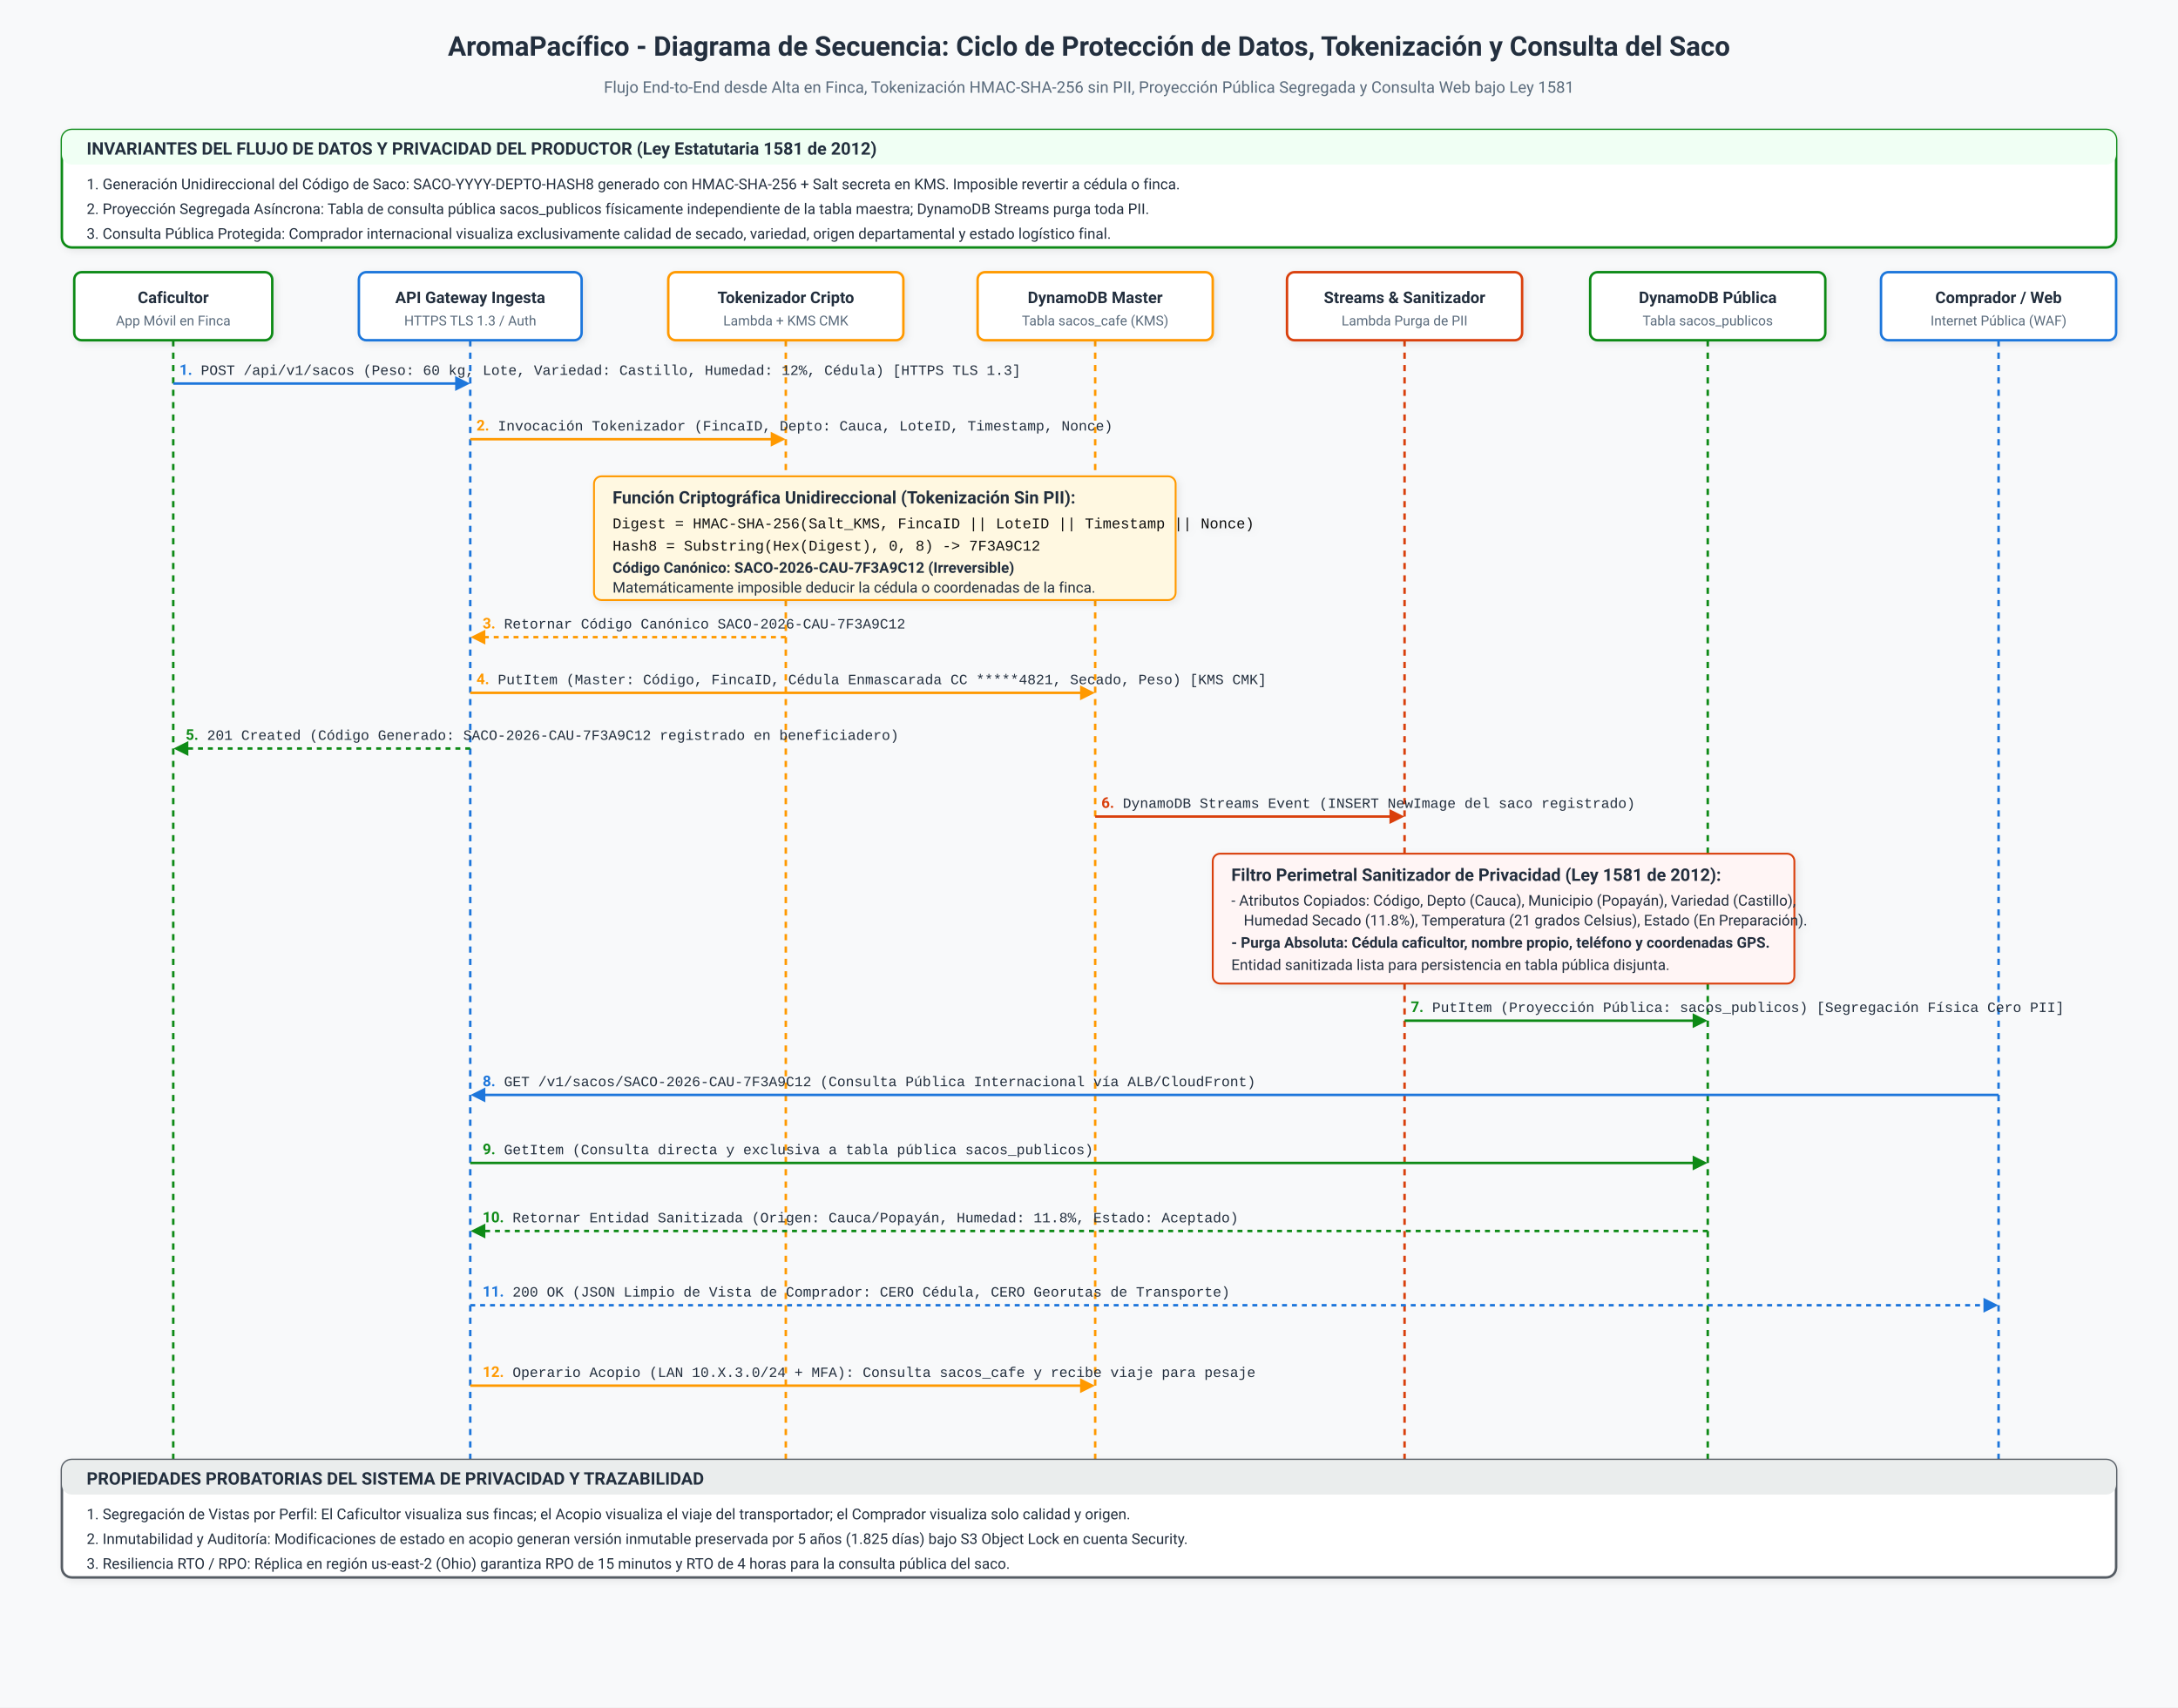
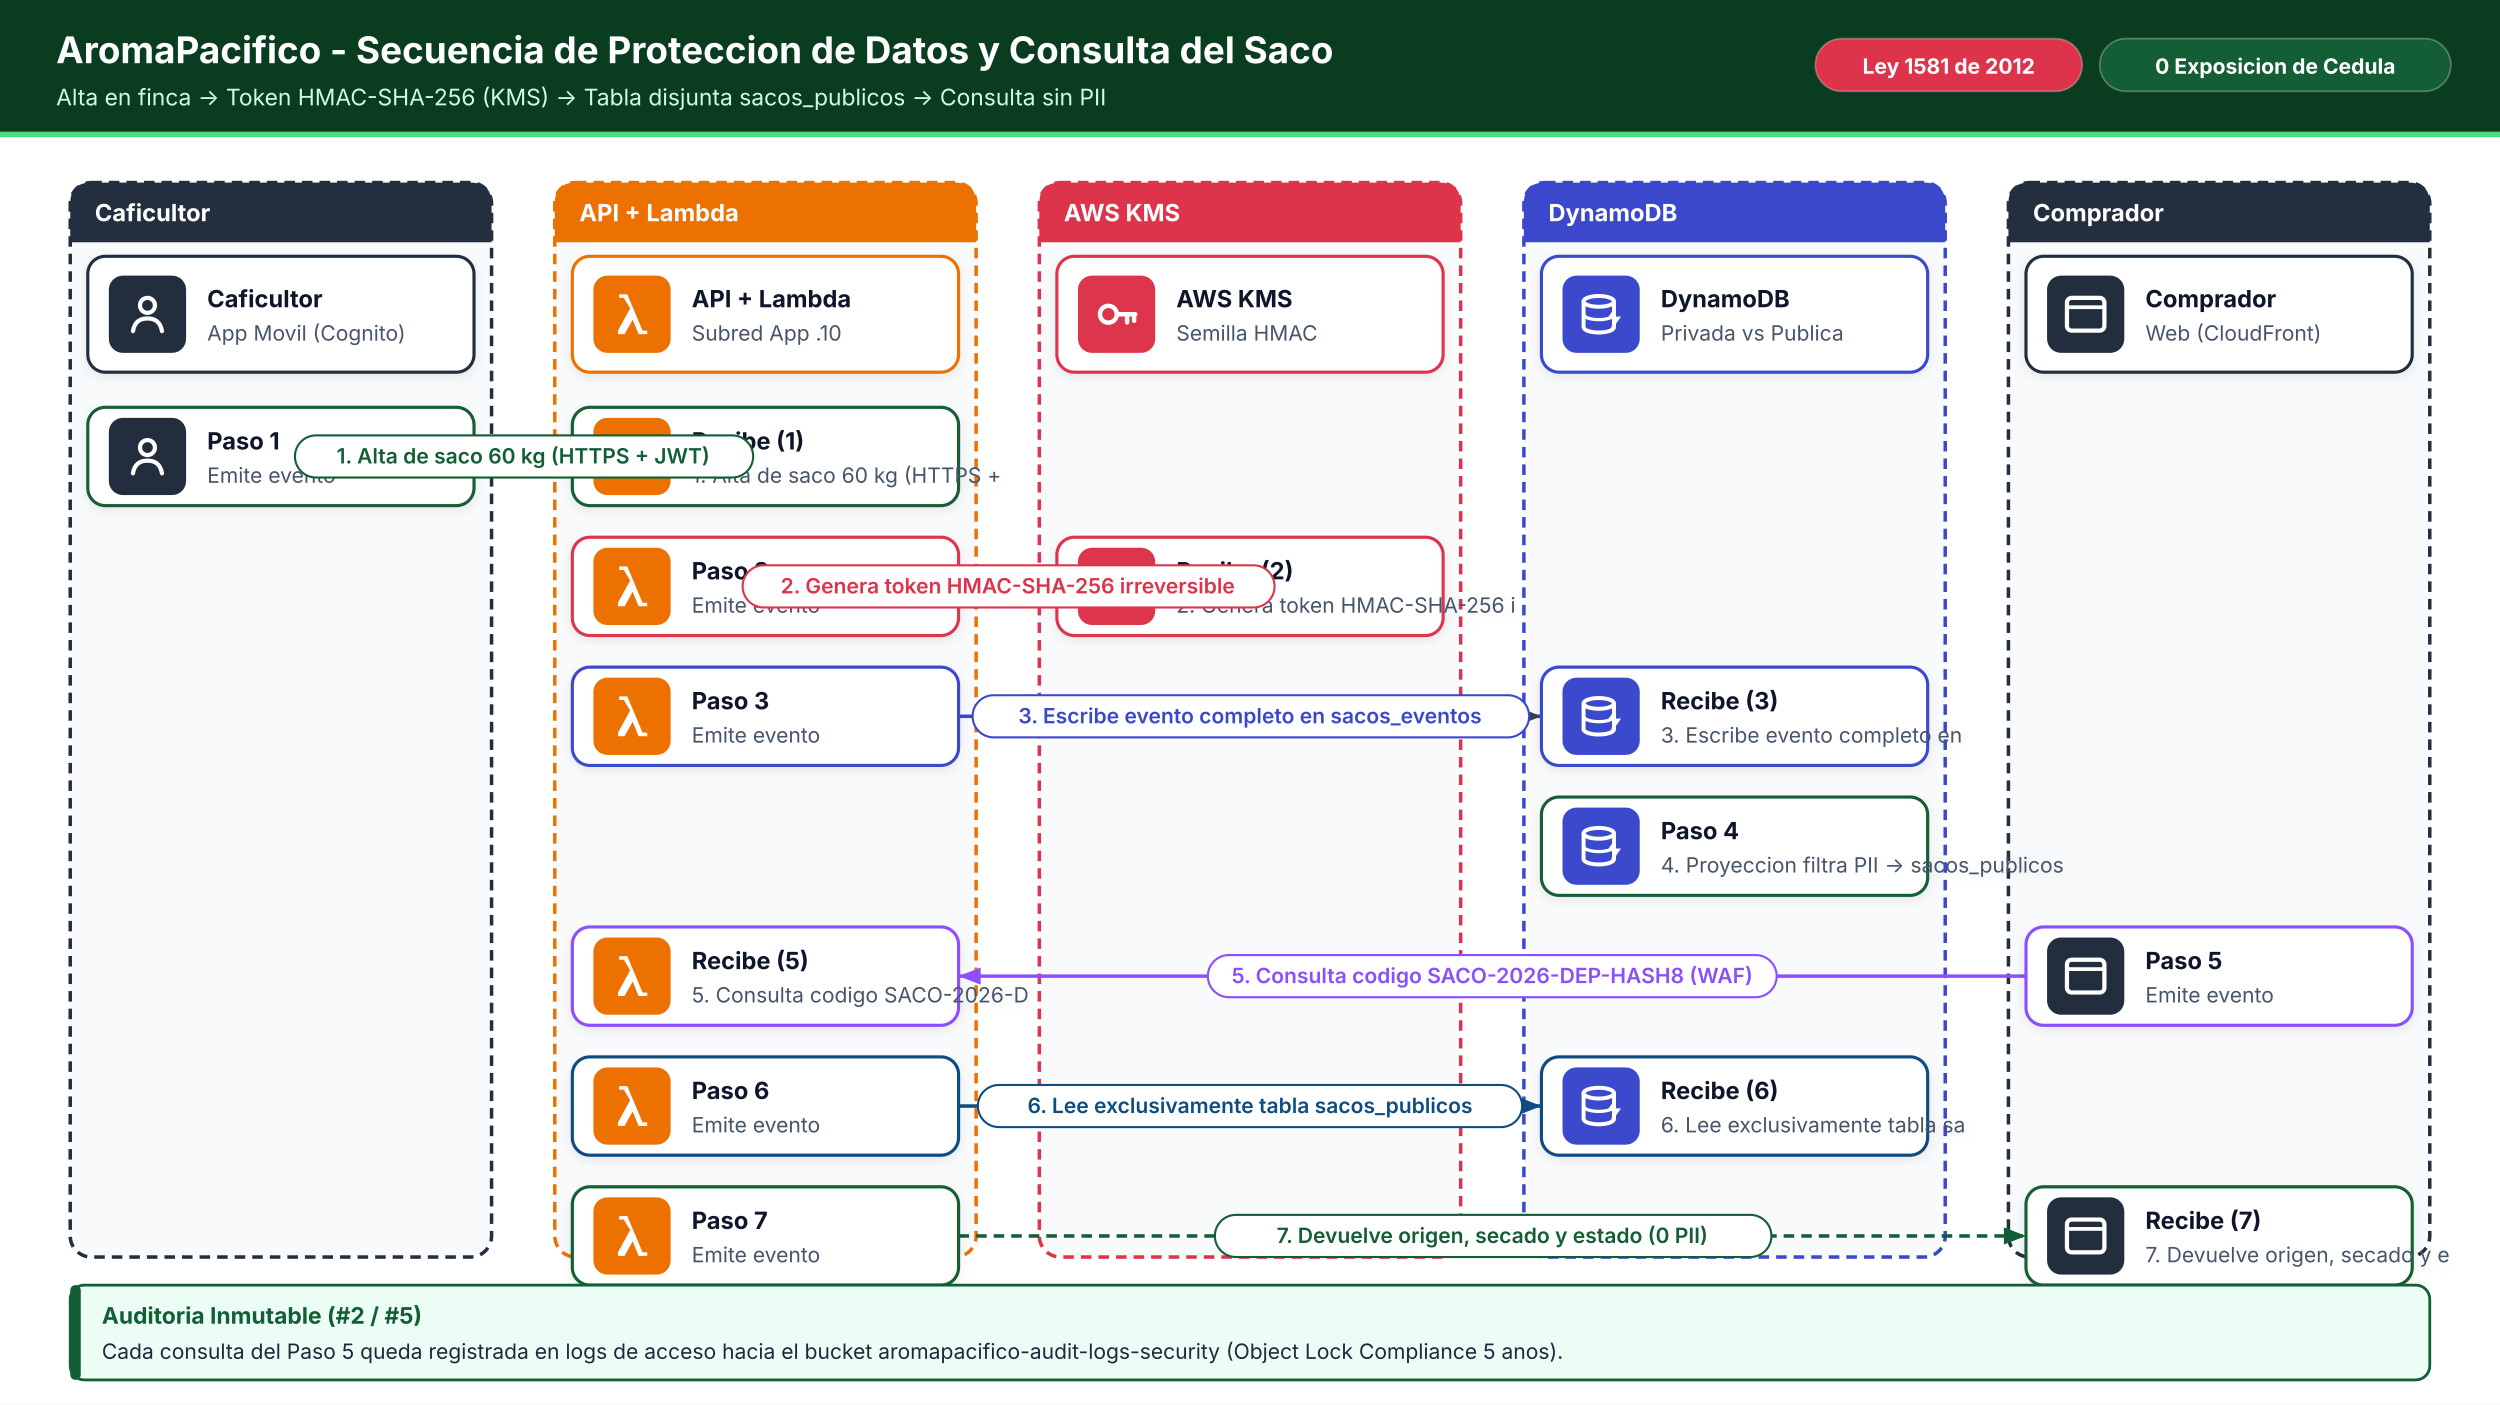
- <svg xmlns="http://www.w3.org/2000/svg" viewBox="0 0 1760 1380" width="100%" height="100%">
+ <svg xmlns="http://www.w3.org/2000/svg" width="1424" height="800" viewBox="0 0 1424 800">
  <defs>
-     <style>
-       .title { font-family: -apple-system, BlinkMacSystemFont, "Segoe UI", Roboto, Helvetica, Arial, sans-serif; font-size: 22px; font-weight: bold; fill: #232F3E; text-anchor: middle; }
-       .subtitle { font-family: -apple-system, BlinkMacSystemFont, "Segoe UI", Roboto, Helvetica, Arial, sans-serif; font-size: 13px; fill: #5A6B7C; text-anchor: middle; }
-       .header-box { font-family: -apple-system, BlinkMacSystemFont, "Segoe UI", Roboto, Helvetica, Arial, sans-serif; font-size: 14px; font-weight: bold; fill: #232F3E; }
-       .subhead-box { font-family: -apple-system, BlinkMacSystemFont, "Segoe UI", Roboto, Helvetica, Arial, sans-serif; font-size: 12px; font-weight: bold; fill: #555555; }
-       .body-text { font-family: -apple-system, BlinkMacSystemFont, "Segoe UI", Roboto, Helvetica, Arial, sans-serif; font-size: 12px; fill: #232F3E; }
-       .mono-text { font-family: "SFMono-Regular", Consolas, "Liberation Mono", Menlo, monospace; font-size: 12px; fill: #111111; }
-       .actor-title { font-family: -apple-system, BlinkMacSystemFont, "Segoe UI", Roboto, Helvetica, Arial, sans-serif; font-size: 13px; font-weight: bold; fill: #232F3E; text-anchor: middle; }
-       .actor-sub { font-family: -apple-system, BlinkMacSystemFont, "Segoe UI", Roboto, Helvetica, Arial, sans-serif; font-size: 11px; fill: #5A6B7C; text-anchor: middle; }
-       .msg-text { font-family: "SFMono-Regular", Consolas, "Liberation Mono", Menlo, monospace; font-size: 11.5px; fill: #232F3E; }
-       .msg-num { font-family: -apple-system, BlinkMacSystemFont, "Segoe UI", Roboto, Helvetica, Arial, sans-serif; font-size: 12px; font-weight: bold; }
-     </style>
-     <filter id="shadow" x="-2%" y="-2%" width="104%" height="104%" filterUnits="userSpaceOnUse">
-       <feDropShadow dx="2" dy="2" stdDeviation="3" flood-color="#000000" flood-opacity="0.08" />
+     <filter id="shadow" x="-6%" y="-6%" width="112%" height="118%">
+       <feDropShadow dx="0" dy="2" stdDeviation="3" flood-color="#0F172A" flood-opacity="0.08" />
    </filter>
-     <marker id="arrow-blue" viewBox="0 0 10 10" refX="6" refY="5" markerWidth="6" markerHeight="6" orient="auto-start-reverse">
-       <path d="M 0 0 L 10 5 L 0 10 z" fill="#1D76DB" />
-     </marker>
-     <marker id="arrow-orange" viewBox="0 0 10 10" refX="6" refY="5" markerWidth="6" markerHeight="6" orient="auto-start-reverse">
-       <path d="M 0 0 L 10 5 L 0 10 z" fill="#FF9900" />
-     </marker>
-     <marker id="arrow-green" viewBox="0 0 10 10" refX="6" refY="5" markerWidth="6" markerHeight="6" orient="auto-start-reverse">
-       <path d="M 0 0 L 10 5 L 0 10 z" fill="#0E8A16" />
-     </marker>
-     <marker id="arrow-red" viewBox="0 0 10 10" refX="6" refY="5" markerWidth="6" markerHeight="6" orient="auto-start-reverse">
-       <path d="M 0 0 L 10 5 L 0 10 z" fill="#D93F0B" />
-     </marker>
+     <marker id="arr-slate" viewBox="0 0 10 10" refX="9" refY="5" markerWidth="7" markerHeight="7" orient="auto-start-reverse">
+       <path d="M0,1.5 L9,5 L0,8.5 z" fill="#334155" />
+     </marker>
+     <marker id="arr-green" viewBox="0 0 10 10" refX="9" refY="5" markerWidth="7" markerHeight="7" orient="auto-start-reverse">
+       <path d="M0,1.5 L9,5 L0,8.5 z" fill="#135E34" />
+     </marker>
+     <marker id="arr-red" viewBox="0 0 10 10" refX="9" refY="5" markerWidth="7" markerHeight="7" orient="auto-start-reverse">
+       <path d="M0,1.5 L9,5 L0,8.5 z" fill="#DD344C" />
+     </marker>
+     <marker id="arr-blue" viewBox="0 0 10 10" refX="9" refY="5" markerWidth="7" markerHeight="7" orient="auto-start-reverse">
+       <path d="M0,1.5 L9,5 L0,8.5 z" fill="#0F4C81" />
+     </marker>
+     <marker id="arr-orange" viewBox="0 0 10 10" refX="9" refY="5" markerWidth="7" markerHeight="7" orient="auto-start-reverse">
+       <path d="M0,1.5 L9,5 L0,8.5 z" fill="#ED7100" />
+     </marker>
+     <marker id="arr-purple" viewBox="0 0 10 10" refX="9" refY="5" markerWidth="7" markerHeight="7" orient="auto-start-reverse">
+       <path d="M0,1.5 L9,5 L0,8.5 z" fill="#8C4FFF" />
+     </marker>
+     <style>text{font-family:'Segoe UI',Inter,Arial,sans-serif;}</style>
  </defs>
-   <rect width="1760" height="1380" fill="#F8F9FA" />
-   <text x="880" y="45" class="title">AromaPacífico - Diagrama de Secuencia: Ciclo de Protección de Datos, Tokenización y Consulta del Saco</text>
-   <text x="880" y="75" class="subtitle">Flujo End-to-End desde Alta en Finca, Tokenización HMAC-SHA-256 sin PII, Proyección Pública Segregada y Consulta Web bajo Ley 1581</text>
-   <g transform="translate(50, 105)" filter="url(#shadow)">
-     <rect width="1660" height="95" rx="8" fill="#FFFFFF" stroke="#0E8A16" stroke-width="2" />
-     <rect width="1660" height="28" rx="8" fill="#F0FFF4" />
-     <text x="20" y="20" class="header-box" fill="#0E8A16">INVARIANTES DEL FLUJO DE DATOS Y PRIVACIDAD DEL PRODUCTOR (Ley Estatutaria 1581 de 2012)</text>
-     <text x="20" y="48" class="body-text">1. Generación Unidireccional del Código de Saco: SACO-YYYY-DEPTO-HASH8 generado con HMAC-SHA-256 + Salt secreta en KMS. Imposible revertir a cédula o finca.</text>
-     <text x="20" y="68" class="body-text">2. Proyección Segregada Asíncrona: Tabla de consulta pública sacos_publicos físicamente independiente de la tabla maestra; DynamoDB Streams purga toda PII.</text>
-     <text x="20" y="88" class="body-text">3. Consulta Pública Protegida: Comprador internacional visualiza exclusivamente calidad de secado, variedad, origen departamental y estado logístico final.</text>
-   </g>
-   <line x1="140" y1="275" x2="140" y2="1240" stroke="#0E8A16" stroke-width="2" stroke-dasharray="5,5" />
-   <line x1="380" y1="275" x2="380" y2="1240" stroke="#1D76DB" stroke-width="2" stroke-dasharray="5,5" />
-   <line x1="635" y1="275" x2="635" y2="1240" stroke="#FF9900" stroke-width="2" stroke-dasharray="5,5" />
-   <line x1="885" y1="275" x2="885" y2="1240" stroke="#FF9900" stroke-width="2" stroke-dasharray="5,5" />
-   <line x1="1135" y1="275" x2="1135" y2="1240" stroke="#D93F0B" stroke-width="2" stroke-dasharray="5,5" />
-   <line x1="1380" y1="275" x2="1380" y2="1240" stroke="#0E8A16" stroke-width="2" stroke-dasharray="5,5" />
-   <line x1="1615" y1="275" x2="1615" y2="1240" stroke="#1D76DB" stroke-width="2" stroke-dasharray="5,5" />
-   <g transform="translate(60, 220)" filter="url(#shadow)">
-     <rect width="160" height="55" rx="6" fill="#FFFFFF" stroke="#0E8A16" stroke-width="2" />
-     <text x="80" y="25" class="actor-title" fill="#0E8A16">Caficultor</text>
-     <text x="80" y="43" class="actor-sub">App Móvil en Finca</text>
-   </g>
-   <g transform="translate(290, 220)" filter="url(#shadow)">
-     <rect width="180" height="55" rx="6" fill="#FFFFFF" stroke="#1D76DB" stroke-width="2" />
-     <text x="90" y="25" class="actor-title" fill="#1D76DB">API Gateway Ingesta</text>
-     <text x="90" y="43" class="actor-sub">HTTPS TLS 1.3 / Auth</text>
-   </g>
-   <g transform="translate(540, 220)" filter="url(#shadow)">
-     <rect width="190" height="55" rx="6" fill="#FFFFFF" stroke="#FF9900" stroke-width="2" />
-     <text x="95" y="25" class="actor-title" fill="#FF9900">Tokenizador Cripto</text>
-     <text x="95" y="43" class="actor-sub">Lambda + KMS CMK</text>
-   </g>
-   <g transform="translate(790, 220)" filter="url(#shadow)">
-     <rect width="190" height="55" rx="6" fill="#FFFFFF" stroke="#FF9900" stroke-width="2" />
-     <text x="95" y="25" class="actor-title" fill="#FF9900">DynamoDB Master</text>
-     <text x="95" y="43" class="actor-sub">Tabla sacos_cafe (KMS)</text>
-   </g>
-   <g transform="translate(1040, 220)" filter="url(#shadow)">
-     <rect width="190" height="55" rx="6" fill="#FFFFFF" stroke="#D93F0B" stroke-width="2" />
-     <text x="95" y="25" class="actor-title" fill="#D93F0B">Streams &amp; Sanitizador</text>
-     <text x="95" y="43" class="actor-sub">Lambda Purga de PII</text>
-   </g>
-   <g transform="translate(1285, 220)" filter="url(#shadow)">
-     <rect width="190" height="55" rx="6" fill="#FFFFFF" stroke="#0E8A16" stroke-width="2" />
-     <text x="95" y="25" class="actor-title" fill="#0E8A16">DynamoDB Pública</text>
-     <text x="95" y="43" class="actor-sub">Tabla sacos_publicos</text>
-   </g>
-   <g transform="translate(1520, 220)" filter="url(#shadow)">
-     <rect width="190" height="55" rx="6" fill="#FFFFFF" stroke="#1D76DB" stroke-width="2" />
-     <text x="95" y="25" class="actor-title" fill="#1D76DB">Comprador / Web</text>
-     <text x="95" y="43" class="actor-sub">Internet Pública (WAF)</text>
-   </g>
+   <rect x="0" y="0" width="1424" height="800" fill="#FFFFFF" />
+   <rect x="0" y="0" width="1424" height="78" fill="#0A3D20" />
+   <rect x="0" y="75" width="1424" height="3" fill="#4ADE80" />
+   <text x="32" y="36" font-size="21" font-weight="700" fill="#FFFFFF">AromaPacifico - Secuencia de Proteccion de Datos y Consulta del Saco</text>
+   <text x="32" y="60" font-size="13" font-weight="400" fill="#D1FAE5">Alta en finca -&gt; Token HMAC-SHA-256 (KMS) -&gt; Tabla disjunta sacos_publicos -&gt; Consulta sin PII</text>
+   <rect x="1196" y="22" width="200" height="30" rx="15" fill="#135E34" stroke="#FFFFFF" stroke-opacity="0.28" />
+   <text x="1296" y="42" text-anchor="middle" font-size="12" font-weight="700" fill="#FFFFFF">0 Exposicion de Cedula</text>
+   <rect x="1034" y="22" width="152" height="30" rx="15" fill="#DD344C" stroke="#FFFFFF" stroke-opacity="0.28" />
+   <text x="1110" y="42" text-anchor="middle" font-size="12" font-weight="700" fill="#FFFFFF">Ley 1581 de 2012</text>
+   <g id="lane-caf">
+     <rect x="40" y="104" width="240" height="612" rx="12" fill="#F8FAFC" stroke="#232F3E" stroke-width="2" stroke-dasharray="6,4" />
+     <path d="M52,104 H268 Q280,104 280,116 V138 H40 V116 Q40,104 52,104 Z" fill="#232F3E" />
+     <text x="54" y="126" font-size="13.5" font-weight="700" fill="#FFFFFF">Caficultor</text>
+   </g>
+   <g id="lane-api">
+     <rect x="316" y="104" width="240" height="612" rx="12" fill="#F8FAFC" stroke="#ED7100" stroke-width="2" stroke-dasharray="6,4" />
+     <path d="M328,104 H544 Q556,104 556,116 V138 H316 V116 Q316,104 328,104 Z" fill="#ED7100" />
+     <text x="330" y="126" font-size="13.5" font-weight="700" fill="#FFFFFF">API + Lambda</text>
+   </g>
+   <g id="lane-kms">
+     <rect x="592" y="104" width="240" height="612" rx="12" fill="#F8FAFC" stroke="#DD344C" stroke-width="2" stroke-dasharray="6,4" />
+     <path d="M604,104 H820 Q832,104 832,116 V138 H592 V116 Q592,104 604,104 Z" fill="#DD344C" />
+     <text x="606" y="126" font-size="13.5" font-weight="700" fill="#FFFFFF">AWS KMS</text>
+   </g>
+   <g id="lane-ddb">
+     <rect x="868" y="104" width="240" height="612" rx="12" fill="#F8FAFC" stroke="#3B48CC" stroke-width="2" stroke-dasharray="6,4" />
+     <path d="M880,104 H1096 Q1108,104 1108,116 V138 H868 V116 Q868,104 880,104 Z" fill="#3B48CC" />
+     <text x="882" y="126" font-size="13.5" font-weight="700" fill="#FFFFFF">DynamoDB</text>
+   </g>
+   <g id="lane-buy">
+     <rect x="1144" y="104" width="240" height="612" rx="12" fill="#F8FAFC" stroke="#232F3E" stroke-width="2" stroke-dasharray="6,4" />
+     <path d="M1156,104 H1372 Q1384,104 1384,116 V138 H1144 V116 Q1144,104 1156,104 Z" fill="#232F3E" />
+     <text x="1158" y="126" font-size="13.5" font-weight="700" fill="#FFFFFF">Comprador</text>
+   </g>
+   <path id="edge-0" d="M270,260 L326,260" fill="none" stroke="#135E34" stroke-width="2" stroke-linejoin="round" marker-end="url(#arr-green)" />
+   <path id="edge-1" d="M546,334 L602,334" fill="none" stroke="#DD344C" stroke-width="2" stroke-linejoin="round" marker-end="url(#arr-red)" />
+   <path id="edge-2" d="M546,408 L878,408" fill="none" stroke="#3B48CC" stroke-width="2" stroke-linejoin="round" marker-end="url(#arr-slate)" />
+   <path id="edge-3" d="M1154,556 L546,556" fill="none" stroke="#8C4FFF" stroke-width="2" stroke-linejoin="round" marker-end="url(#arr-purple)" />
+   <path id="edge-4" d="M546,630 L878,630" fill="none" stroke="#0F4C81" stroke-width="2" stroke-linejoin="round" marker-end="url(#arr-blue)" />
+   <path id="edge-5" d="M546,704 L1154,704" fill="none" stroke="#135E34" stroke-width="2" stroke-dasharray="6,4" stroke-linejoin="round" marker-end="url(#arr-green)" />
+   <g id="caf" filter="url(#shadow)">
+     <rect x="50" y="146" width="220" height="66" rx="10" fill="#FFFFFF" stroke="#232F3E" stroke-width="1.8" />
+     <rect x="62" y="157" width="44" height="44" rx="8" fill="#232F3E" />
+     <g transform="translate(68,163) scale(1.333)">
+       <circle cx="12" cy="8.2" r="3.2" fill="none" stroke="#FFF" stroke-width="1.8" />
+       <path d="M5.8 19.2C6.5 15.2 8.8 13.8 12 13.8C15.2 13.8 17.5 15.2 18.2 19.2" fill="none" stroke="#FFF" stroke-width="1.8" stroke-linecap="round" />
+     </g>
+     <text x="118" y="175" font-size="13.5" font-weight="700" fill="#0F172A">Caficultor</text>
+     <text x="118" y="194" font-size="12" font-weight="400" fill="#475569">App Movil (Cognito)</text>
+   </g>
+   <g id="api" filter="url(#shadow)">
+     <rect x="326" y="146" width="220" height="66" rx="10" fill="#FFFFFF" stroke="#ED7100" stroke-width="1.8" />
+     <rect x="338" y="157" width="44" height="44" rx="8" fill="#ED7100" />
+     <g transform="translate(344,163) scale(1.333)">
+       <path d="M6 19L11.2 9.5L8.5 5H6.5V3.5H10L16.5 19H18.5V20.5H14.8L12.3 14.3L8.8 20.5H6V19Z" fill="#FFF" />
+     </g>
+     <text x="394" y="175" font-size="13.5" font-weight="700" fill="#0F172A">API + Lambda</text>
+     <text x="394" y="194" font-size="12" font-weight="400" fill="#475569">Subred App .10</text>
+   </g>
+   <g id="kms" filter="url(#shadow)">
+     <rect x="602" y="146" width="220" height="66" rx="10" fill="#FFFFFF" stroke="#DD344C" stroke-width="1.8" />
+     <rect x="614" y="157" width="44" height="44" rx="8" fill="#DD344C" />
+     <g transform="translate(620,163) scale(1.333)">
+       <circle cx="8.5" cy="12" r="3.6" fill="none" stroke="#FFF" stroke-width="1.9" />
+       <path d="M12.1 12H20M16.5 12V15.5M19.5 12V14.8" stroke="#FFF" stroke-width="1.9" stroke-linecap="round" />
+     </g>
+     <text x="670" y="175" font-size="13.5" font-weight="700" fill="#0F172A">AWS KMS</text>
+     <text x="670" y="194" font-size="12" font-weight="400" fill="#475569">Semilla HMAC</text>
+   </g>
+   <g id="ddb" filter="url(#shadow)">
+     <rect x="878" y="146" width="220" height="66" rx="10" fill="#FFFFFF" stroke="#3B48CC" stroke-width="1.8" />
+     <rect x="890" y="157" width="44" height="44" rx="8" fill="#3B48CC" />
+     <g transform="translate(896,163) scale(1.333)">
+       <ellipse cx="11" cy="6.5" rx="6.5" ry="2.3" fill="none" stroke="#FFF" stroke-width="1.7" />
+       <path d="M4.5 6.5V17.5C4.5 18.8 7.4 19.8 11 19.8C14.6 19.8 17.5 18.8 17.5 17.5V6.5" fill="none" stroke="#FFF" stroke-width="1.7" />
+       <path d="M4.5 12C4.5 13.3 7.4 14.3 11 14.3C14.6 14.3 17.5 13.3 17.5 12" fill="none" stroke="#FFF" stroke-width="1.4" />
+       <polygon points="18,9 14.5,14 17.2,14 16,19.5 20.5,13 17.7,13" fill="#FFF" />
+     </g>
+     <text x="946" y="175" font-size="13.5" font-weight="700" fill="#0F172A">DynamoDB</text>
+     <text x="946" y="194" font-size="12" font-weight="400" fill="#475569">Privada vs Publica</text>
+   </g>
+   <g id="buy" filter="url(#shadow)">
+     <rect x="1154" y="146" width="220" height="66" rx="10" fill="#FFFFFF" stroke="#232F3E" stroke-width="1.8" />
+     <rect x="1166" y="157" width="44" height="44" rx="8" fill="#232F3E" />
+     <g transform="translate(1172,163) scale(1.333)">
+       <rect x="4" y="5" width="16" height="14" rx="2" fill="none" stroke="#FFF" stroke-width="1.8" />
+       <line x1="4" y1="9" x2="20" y2="9" stroke="#FFF" stroke-width="1.6" />
+     </g>
+     <text x="1222" y="175" font-size="13.5" font-weight="700" fill="#0F172A">Comprador</text>
+     <text x="1222" y="194" font-size="12" font-weight="400" fill="#475569">Web (CloudFront)</text>
+   </g>
+   <g id="st-1-s" filter="url(#shadow)">
+     <rect x="50" y="232" width="220" height="56" rx="10" fill="#FFFFFF" stroke="#135E34" stroke-width="1.8" />
+     <rect x="62" y="238" width="44" height="44" rx="8" fill="#232F3E" />
+     <g transform="translate(68,244) scale(1.333)">
+       <circle cx="12" cy="8.2" r="3.2" fill="none" stroke="#FFF" stroke-width="1.8" />
+       <path d="M5.8 19.2C6.5 15.2 8.8 13.8 12 13.8C15.2 13.8 17.5 15.2 18.2 19.2" fill="none" stroke="#FFF" stroke-width="1.8" stroke-linecap="round" />
+     </g>
+     <text x="118" y="256" font-size="13.5" font-weight="700" fill="#0F172A">Paso 1</text>
+     <text x="118" y="275" font-size="12" font-weight="400" fill="#475569">Emite evento</text>
+   </g>
+   <g id="st-1-t" filter="url(#shadow)">
+     <rect x="326" y="232" width="220" height="56" rx="10" fill="#FFFFFF" stroke="#135E34" stroke-width="1.8" />
+     <rect x="338" y="238" width="44" height="44" rx="8" fill="#ED7100" />
+     <g transform="translate(344,244) scale(1.333)">
+       <path d="M6 19L11.2 9.5L8.5 5H6.5V3.5H10L16.5 19H18.5V20.5H14.8L12.3 14.3L8.8 20.5H6V19Z" fill="#FFF" />
+     </g>
+     <text x="394" y="256" font-size="13.5" font-weight="700" fill="#0F172A">Recibe (1)</text>
+     <text x="394" y="275" font-size="12" font-weight="400" fill="#475569">1. Alta de saco 60 kg (HTTPS +</text>
+   </g>
+   <g id="st-2-s" filter="url(#shadow)">
+     <rect x="326" y="306" width="220" height="56" rx="10" fill="#FFFFFF" stroke="#DD344C" stroke-width="1.8" />
+     <rect x="338" y="312" width="44" height="44" rx="8" fill="#ED7100" />
+     <g transform="translate(344,318) scale(1.333)">
+       <path d="M6 19L11.2 9.5L8.5 5H6.5V3.5H10L16.5 19H18.5V20.5H14.8L12.3 14.3L8.8 20.5H6V19Z" fill="#FFF" />
+     </g>
+     <text x="394" y="330" font-size="13.5" font-weight="700" fill="#0F172A">Paso 2</text>
+     <text x="394" y="349" font-size="12" font-weight="400" fill="#475569">Emite evento</text>
+   </g>
+   <g id="st-2-t" filter="url(#shadow)">
+     <rect x="602" y="306" width="220" height="56" rx="10" fill="#FFFFFF" stroke="#DD344C" stroke-width="1.8" />
+     <rect x="614" y="312" width="44" height="44" rx="8" fill="#DD344C" />
+     <g transform="translate(620,318) scale(1.333)">
+       <circle cx="8.5" cy="12" r="3.6" fill="none" stroke="#FFF" stroke-width="1.9" />
+       <path d="M12.1 12H20M16.5 12V15.5M19.5 12V14.8" stroke="#FFF" stroke-width="1.9" stroke-linecap="round" />
+     </g>
+     <text x="670" y="330" font-size="13.5" font-weight="700" fill="#0F172A">Recibe (2)</text>
+     <text x="670" y="349" font-size="12" font-weight="400" fill="#475569">2. Genera token HMAC-SHA-256 i</text>
+   </g>
+   <g id="st-3-s" filter="url(#shadow)">
+     <rect x="326" y="380" width="220" height="56" rx="10" fill="#FFFFFF" stroke="#3B48CC" stroke-width="1.8" />
+     <rect x="338" y="386" width="44" height="44" rx="8" fill="#ED7100" />
+     <g transform="translate(344,392) scale(1.333)">
+       <path d="M6 19L11.2 9.5L8.5 5H6.5V3.5H10L16.5 19H18.5V20.5H14.8L12.3 14.3L8.8 20.5H6V19Z" fill="#FFF" />
+     </g>
+     <text x="394" y="404" font-size="13.5" font-weight="700" fill="#0F172A">Paso 3</text>
+     <text x="394" y="423" font-size="12" font-weight="400" fill="#475569">Emite evento</text>
+   </g>
+   <g id="st-3-t" filter="url(#shadow)">
+     <rect x="878" y="380" width="220" height="56" rx="10" fill="#FFFFFF" stroke="#3B48CC" stroke-width="1.8" />
+     <rect x="890" y="386" width="44" height="44" rx="8" fill="#3B48CC" />
+     <g transform="translate(896,392) scale(1.333)">
+       <ellipse cx="11" cy="6.5" rx="6.5" ry="2.3" fill="none" stroke="#FFF" stroke-width="1.7" />
+       <path d="M4.5 6.5V17.5C4.5 18.8 7.4 19.8 11 19.8C14.6 19.8 17.5 18.8 17.5 17.5V6.5" fill="none" stroke="#FFF" stroke-width="1.7" />
+       <path d="M4.5 12C4.5 13.3 7.4 14.3 11 14.3C14.6 14.3 17.5 13.3 17.5 12" fill="none" stroke="#FFF" stroke-width="1.4" />
+       <polygon points="18,9 14.5,14 17.2,14 16,19.5 20.5,13 17.7,13" fill="#FFF" />
+     </g>
+     <text x="946" y="404" font-size="13.5" font-weight="700" fill="#0F172A">Recibe (3)</text>
+     <text x="946" y="423" font-size="12" font-weight="400" fill="#475569">3. Escribe evento completo en </text>
+   </g>
+   <g id="st-4-s" filter="url(#shadow)">
+     <rect x="878" y="454" width="220" height="56" rx="10" fill="#FFFFFF" stroke="#135E34" stroke-width="1.8" />
+     <rect x="890" y="460" width="44" height="44" rx="8" fill="#3B48CC" />
+     <g transform="translate(896,466) scale(1.333)">
+       <ellipse cx="11" cy="6.5" rx="6.5" ry="2.3" fill="none" stroke="#FFF" stroke-width="1.7" />
+       <path d="M4.5 6.5V17.5C4.5 18.8 7.4 19.8 11 19.8C14.6 19.8 17.5 18.8 17.5 17.5V6.5" fill="none" stroke="#FFF" stroke-width="1.7" />
+       <path d="M4.5 12C4.5 13.3 7.4 14.3 11 14.3C14.6 14.3 17.5 13.3 17.5 12" fill="none" stroke="#FFF" stroke-width="1.4" />
+       <polygon points="18,9 14.5,14 17.2,14 16,19.5 20.5,13 17.7,13" fill="#FFF" />
+     </g>
+     <text x="946" y="478" font-size="13.5" font-weight="700" fill="#0F172A">Paso 4</text>
+     <text x="946" y="497" font-size="12" font-weight="400" fill="#475569">4. Proyeccion filtra PII -&gt; sacos_publicos</text>
+   </g>
+   <g id="st-5-s" filter="url(#shadow)">
+     <rect x="1154" y="528" width="220" height="56" rx="10" fill="#FFFFFF" stroke="#8C4FFF" stroke-width="1.8" />
+     <rect x="1166" y="534" width="44" height="44" rx="8" fill="#232F3E" />
+     <g transform="translate(1172,540) scale(1.333)">
+       <rect x="4" y="5" width="16" height="14" rx="2" fill="none" stroke="#FFF" stroke-width="1.8" />
+       <line x1="4" y1="9" x2="20" y2="9" stroke="#FFF" stroke-width="1.6" />
+     </g>
+     <text x="1222" y="552" font-size="13.5" font-weight="700" fill="#0F172A">Paso 5</text>
+     <text x="1222" y="571" font-size="12" font-weight="400" fill="#475569">Emite evento</text>
+   </g>
+   <g id="st-5-t" filter="url(#shadow)">
+     <rect x="326" y="528" width="220" height="56" rx="10" fill="#FFFFFF" stroke="#8C4FFF" stroke-width="1.8" />
+     <rect x="338" y="534" width="44" height="44" rx="8" fill="#ED7100" />
+     <g transform="translate(344,540) scale(1.333)">
+       <path d="M6 19L11.2 9.5L8.5 5H6.5V3.5H10L16.5 19H18.5V20.5H14.8L12.3 14.3L8.8 20.5H6V19Z" fill="#FFF" />
+     </g>
+     <text x="394" y="552" font-size="13.5" font-weight="700" fill="#0F172A">Recibe (5)</text>
+     <text x="394" y="571" font-size="12" font-weight="400" fill="#475569">5. Consulta codigo SACO-2026-D</text>
+   </g>
+   <g id="st-6-s" filter="url(#shadow)">
+     <rect x="326" y="602" width="220" height="56" rx="10" fill="#FFFFFF" stroke="#0F4C81" stroke-width="1.8" />
+     <rect x="338" y="608" width="44" height="44" rx="8" fill="#ED7100" />
+     <g transform="translate(344,614) scale(1.333)">
+       <path d="M6 19L11.2 9.5L8.5 5H6.5V3.5H10L16.5 19H18.5V20.5H14.8L12.3 14.3L8.8 20.5H6V19Z" fill="#FFF" />
+     </g>
+     <text x="394" y="626" font-size="13.5" font-weight="700" fill="#0F172A">Paso 6</text>
+     <text x="394" y="645" font-size="12" font-weight="400" fill="#475569">Emite evento</text>
+   </g>
+   <g id="st-6-t" filter="url(#shadow)">
+     <rect x="878" y="602" width="220" height="56" rx="10" fill="#FFFFFF" stroke="#0F4C81" stroke-width="1.8" />
+     <rect x="890" y="608" width="44" height="44" rx="8" fill="#3B48CC" />
+     <g transform="translate(896,614) scale(1.333)">
+       <ellipse cx="11" cy="6.5" rx="6.5" ry="2.3" fill="none" stroke="#FFF" stroke-width="1.7" />
+       <path d="M4.5 6.5V17.5C4.5 18.8 7.4 19.8 11 19.8C14.6 19.8 17.5 18.8 17.5 17.5V6.5" fill="none" stroke="#FFF" stroke-width="1.7" />
+       <path d="M4.5 12C4.5 13.3 7.4 14.3 11 14.3C14.6 14.3 17.5 13.3 17.5 12" fill="none" stroke="#FFF" stroke-width="1.4" />
+       <polygon points="18,9 14.5,14 17.2,14 16,19.5 20.5,13 17.7,13" fill="#FFF" />
+     </g>
+     <text x="946" y="626" font-size="13.5" font-weight="700" fill="#0F172A">Recibe (6)</text>
+     <text x="946" y="645" font-size="12" font-weight="400" fill="#475569">6. Lee exclusivamente tabla sa</text>
+   </g>
+   <g id="st-7-s" filter="url(#shadow)">
+     <rect x="326" y="676" width="220" height="56" rx="10" fill="#FFFFFF" stroke="#135E34" stroke-width="1.8" />
+     <rect x="338" y="682" width="44" height="44" rx="8" fill="#ED7100" />
+     <g transform="translate(344,688) scale(1.333)">
+       <path d="M6 19L11.2 9.5L8.5 5H6.5V3.5H10L16.5 19H18.5V20.5H14.8L12.3 14.3L8.8 20.5H6V19Z" fill="#FFF" />
+     </g>
+     <text x="394" y="700" font-size="13.5" font-weight="700" fill="#0F172A">Paso 7</text>
+     <text x="394" y="719" font-size="12" font-weight="400" fill="#475569">Emite evento</text>
+   </g>
+   <g id="st-7-t" filter="url(#shadow)">
+     <rect x="1154" y="676" width="220" height="56" rx="10" fill="#FFFFFF" stroke="#135E34" stroke-width="1.8" />
+     <rect x="1166" y="682" width="44" height="44" rx="8" fill="#232F3E" />
+     <g transform="translate(1172,688) scale(1.333)">
+       <rect x="4" y="5" width="16" height="14" rx="2" fill="none" stroke="#FFF" stroke-width="1.8" />
+       <line x1="4" y1="9" x2="20" y2="9" stroke="#FFF" stroke-width="1.6" />
+     </g>
+     <text x="1222" y="700" font-size="13.5" font-weight="700" fill="#0F172A">Recibe (7)</text>
+     <text x="1222" y="719" font-size="12" font-weight="400" fill="#475569">7. Devuelve origen, secado y e</text>
+   </g>
+   <rect x="168" y="248" width="261" height="24" rx="12" fill="#FFFFFF" stroke="#135E34" stroke-width="1.2" />
+   <text x="298" y="264" text-anchor="middle" font-size="12" font-weight="600" fill="#135E34">1. Alta de saco 60 kg (HTTPS + JWT)</text>
+   <rect x="423" y="322" width="303" height="24" rx="12" fill="#FFFFFF" stroke="#DD344C" stroke-width="1.2" />
+   <text x="574" y="338" text-anchor="middle" font-size="12" font-weight="600" fill="#DD344C">2. Genera token HMAC-SHA-256 irreversible</text>
+   <rect x="554" y="396" width="317" height="24" rx="12" fill="#FFFFFF" stroke="#3B48CC" stroke-width="1.2" />
+   <text x="712" y="412" text-anchor="middle" font-size="12" font-weight="600" fill="#3B48CC">3. Escribe evento completo en sacos_eventos</text>
+   <rect x="688" y="544" width="324" height="24" rx="12" fill="#FFFFFF" stroke="#8C4FFF" stroke-width="1.2" />
+   <text x="850" y="560" text-anchor="middle" font-size="12" font-weight="600" fill="#8C4FFF">5. Consulta codigo SACO-2026-DEP-HASH8 (WAF)</text>
+   <rect x="557" y="618" width="310" height="24" rx="12" fill="#FFFFFF" stroke="#0F4C81" stroke-width="1.2" />
+   <text x="712" y="634" text-anchor="middle" font-size="12" font-weight="600" fill="#0F4C81">6. Lee exclusivamente tabla sacos_publicos</text>
+   <rect x="692" y="692" width="317" height="24" rx="12" fill="#FFFFFF" stroke="#135E34" stroke-width="1.2" />
+   <text x="850" y="708" text-anchor="middle" font-size="12" font-weight="600" fill="#135E34">7. Devuelve origen, secado y estado (0 PII)</text>
  <g>
-     <line x1="140" y1="310" x2="375" y2="310" stroke="#1D76DB" stroke-width="2" marker-end="url(#arrow-blue)" />
-     <text x="145" y="303" class="msg-text">
-       <tspan class="msg-num" fill="#1D76DB">1.</tspan> POST /api/v1/sacos (Peso: 60 kg, Lote, Variedad: Castillo, Humedad: 12%, Cédula) [HTTPS TLS 1.3]</text>
-   </g>
-   <g>
-     <line x1="380" y1="355" x2="630" y2="355" stroke="#FF9900" stroke-width="2" marker-end="url(#arrow-orange)" />
-     <text x="385" y="348" class="msg-text">
-       <tspan class="msg-num" fill="#FF9900">2.</tspan> Invocación Tokenizador (FincaID, Depto: Cauca, LoteID, Timestamp, Nonce)</text>
-   </g>
-   <g transform="translate(480, 385)" filter="url(#shadow)">
-     <rect width="470" height="100" rx="6" fill="#FFF8E1" stroke="#FF9900" stroke-width="1.5" />
-     <text x="15" y="22" class="header-box" fill="#FF9900">Función Criptográfica Unidireccional (Tokenización Sin PII):</text>
-     <text x="15" y="42" class="mono-text">Digest = HMAC-SHA-256(Salt_KMS, FincaID || LoteID || Timestamp || Nonce)</text>
-     <text x="15" y="60" class="mono-text">Hash8 = Substring(Hex(Digest), 0, 8) -&gt; 7F3A9C12</text>
-     <text x="15" y="78" class="body-text" font-weight="bold">Código Canónico: SACO-2026-CAU-7F3A9C12 (Irreversible)</text>
-     <text x="15" y="94" class="body-text">Matemáticamente imposible deducir la cédula o coordenadas de la finca.</text>
-   </g>
-   <g>
-     <line x1="635" y1="515" x2="385" y2="515" stroke="#FF9900" stroke-width="2" stroke-dasharray="4,4" marker-end="url(#arrow-orange)" />
-     <text x="390" y="508" class="msg-text">
-       <tspan class="msg-num" fill="#FF9900">3.</tspan> Retornar Código Canónico SACO-2026-CAU-7F3A9C12</text>
-   </g>
-   <g>
-     <line x1="380" y1="560" x2="880" y2="560" stroke="#FF9900" stroke-width="2" marker-end="url(#arrow-orange)" />
-     <text x="385" y="553" class="msg-text">
-       <tspan class="msg-num" fill="#FF9900">4.</tspan> PutItem (Master: Código, FincaID, Cédula Enmascarada CC *****4821, Secado, Peso) [KMS CMK]</text>
-   </g>
-   <g>
-     <line x1="380" y1="605" x2="145" y2="605" stroke="#0E8A16" stroke-width="2" stroke-dasharray="4,4" marker-end="url(#arrow-green)" />
-     <text x="150" y="598" class="msg-text">
-       <tspan class="msg-num" fill="#0E8A16">5.</tspan> 201 Created (Código Generado: SACO-2026-CAU-7F3A9C12 registrado en beneficiadero)</text>
-   </g>
-   <g>
-     <line x1="885" y1="660" x2="1130" y2="660" stroke="#D93F0B" stroke-width="2" marker-end="url(#arrow-red)" />
-     <text x="890" y="653" class="msg-text">
-       <tspan class="msg-num" fill="#D93F0B">6.</tspan> DynamoDB Streams Event (INSERT NewImage del saco registrado)</text>
-   </g>
-   <g transform="translate(980, 690)" filter="url(#shadow)">
-     <rect width="470" height="105" rx="6" fill="#FFF5F5" stroke="#D93F0B" stroke-width="1.5" />
-     <text x="15" y="22" class="header-box" fill="#D93F0B">Filtro Perimetral Sanitizador de Privacidad (Ley 1581 de 2012):</text>
-     <text x="15" y="42" class="body-text">- Atributos Copiados: Código, Depto (Cauca), Municipio (Popayán), Variedad (Castillo),</text>
-     <text x="25" y="58" class="body-text">Humedad Secado (11.8%), Temperatura (21 grados Celsius), Estado (En Preparación).</text>
-     <text x="15" y="76" class="body-text" font-weight="bold" fill="#D93F0B">- Purga Absoluta: Cédula caficultor, nombre propio, teléfono y coordenadas GPS.</text>
-     <text x="15" y="94" class="body-text">Entidad sanitizada lista para persistencia en tabla pública disjunta.</text>
-   </g>
-   <g>
-     <line x1="1135" y1="825" x2="1375" y2="825" stroke="#0E8A16" stroke-width="2" marker-end="url(#arrow-green)" />
-     <text x="1140" y="818" class="msg-text">
-       <tspan class="msg-num" fill="#0E8A16">7.</tspan> PutItem (Proyección Pública: sacos_publicos) [Segregación Física Cero PII]</text>
-   </g>
-   <g>
-     <line x1="1615" y1="885" x2="385" y2="885" stroke="#1D76DB" stroke-width="2" marker-end="url(#arrow-blue)" />
-     <text x="390" y="878" class="msg-text">
-       <tspan class="msg-num" fill="#1D76DB">8.</tspan> GET /v1/sacos/SACO-2026-CAU-7F3A9C12 (Consulta Pública Internacional vía ALB/CloudFront)</text>
-   </g>
-   <g>
-     <line x1="380" y1="940" x2="1375" y2="940" stroke="#0E8A16" stroke-width="2" marker-end="url(#arrow-green)" />
-     <text x="390" y="933" class="msg-text">
-       <tspan class="msg-num" fill="#0E8A16">9.</tspan> GetItem (Consulta directa y exclusiva a tabla pública sacos_publicos)</text>
-   </g>
-   <g>
-     <line x1="1380" y1="995" x2="385" y2="995" stroke="#0E8A16" stroke-width="2" stroke-dasharray="4,4" marker-end="url(#arrow-green)" />
-     <text x="390" y="988" class="msg-text">
-       <tspan class="msg-num" fill="#0E8A16">10.</tspan> Retornar Entidad Sanitizada (Origen: Cauca/Popayán, Humedad: 11.8%, Estado: Aceptado)</text>
-   </g>
-   <g>
-     <line x1="380" y1="1055" x2="1610" y2="1055" stroke="#1D76DB" stroke-width="2" stroke-dasharray="4,4" marker-end="url(#arrow-blue)" />
-     <text x="390" y="1048" class="msg-text">
-       <tspan class="msg-num" fill="#1D76DB">11.</tspan> 200 OK (JSON Limpio de Vista de Comprador: CERO Cédula, CERO Georutas de Transporte)</text>
-   </g>
-   <g>
-     <line x1="380" y1="1120" x2="880" y2="1120" stroke="#FF9900" stroke-width="2" marker-end="url(#arrow-orange)" />
-     <text x="390" y="1113" class="msg-text">
-       <tspan class="msg-num" fill="#FF9900">12.</tspan> Operario Acopio (LAN 10.X.3.0/24 + MFA): Consulta sacos_cafe y recibe viaje para pesaje</text>
-   </g>
-   <g transform="translate(50, 1180)" filter="url(#shadow)">
-     <rect width="1660" height="95" rx="8" fill="#FFFFFF" stroke="#545B64" stroke-width="2" />
-     <rect width="1660" height="28" rx="8" fill="#EAEDED" />
-     <text x="20" y="20" class="header-box">PROPIEDADES PROBATORIAS DEL SISTEMA DE PRIVACIDAD Y TRAZABILIDAD</text>
-     <text x="20" y="48" class="body-text">1. Segregación de Vistas por Perfil: El Caficultor visualiza sus fincas; el Acopio visualiza el viaje del transportador; el Comprador visualiza solo calidad y origen.</text>
-     <text x="20" y="68" class="body-text">2. Inmutabilidad y Auditoría: Modificaciones de estado en acopio generan versión inmutable preservada por 5 años (1.825 días) bajo S3 Object Lock en cuenta Security.</text>
-     <text x="20" y="88" class="body-text">3. Resiliencia RTO / RPO: Réplica en región us-east-2 (Ohio) garantiza RPO de 15 minutos y RTO de 4 horas para la consulta pública del saco.</text>
+     <rect x="40" y="732" width="1344" height="54" rx="8" fill="#ECFDF5" stroke="#135E34" stroke-width="1.6" />
+     <rect x="40" y="732" width="6" height="54" rx="3" fill="#135E34" />
+     <text x="58" y="754" font-size="13" font-weight="700" fill="#135E34">Auditoria Inmutable (#2 / #5)</text>
+     <text x="58" y="774" font-size="12" font-weight="400" fill="#1E293B">Cada consulta del Paso 5 queda registrada en logs de acceso hacia el bucket aromapacifico-audit-logs-security (Object Lock Compliance 5 anos).</text>
  </g>
</svg>
